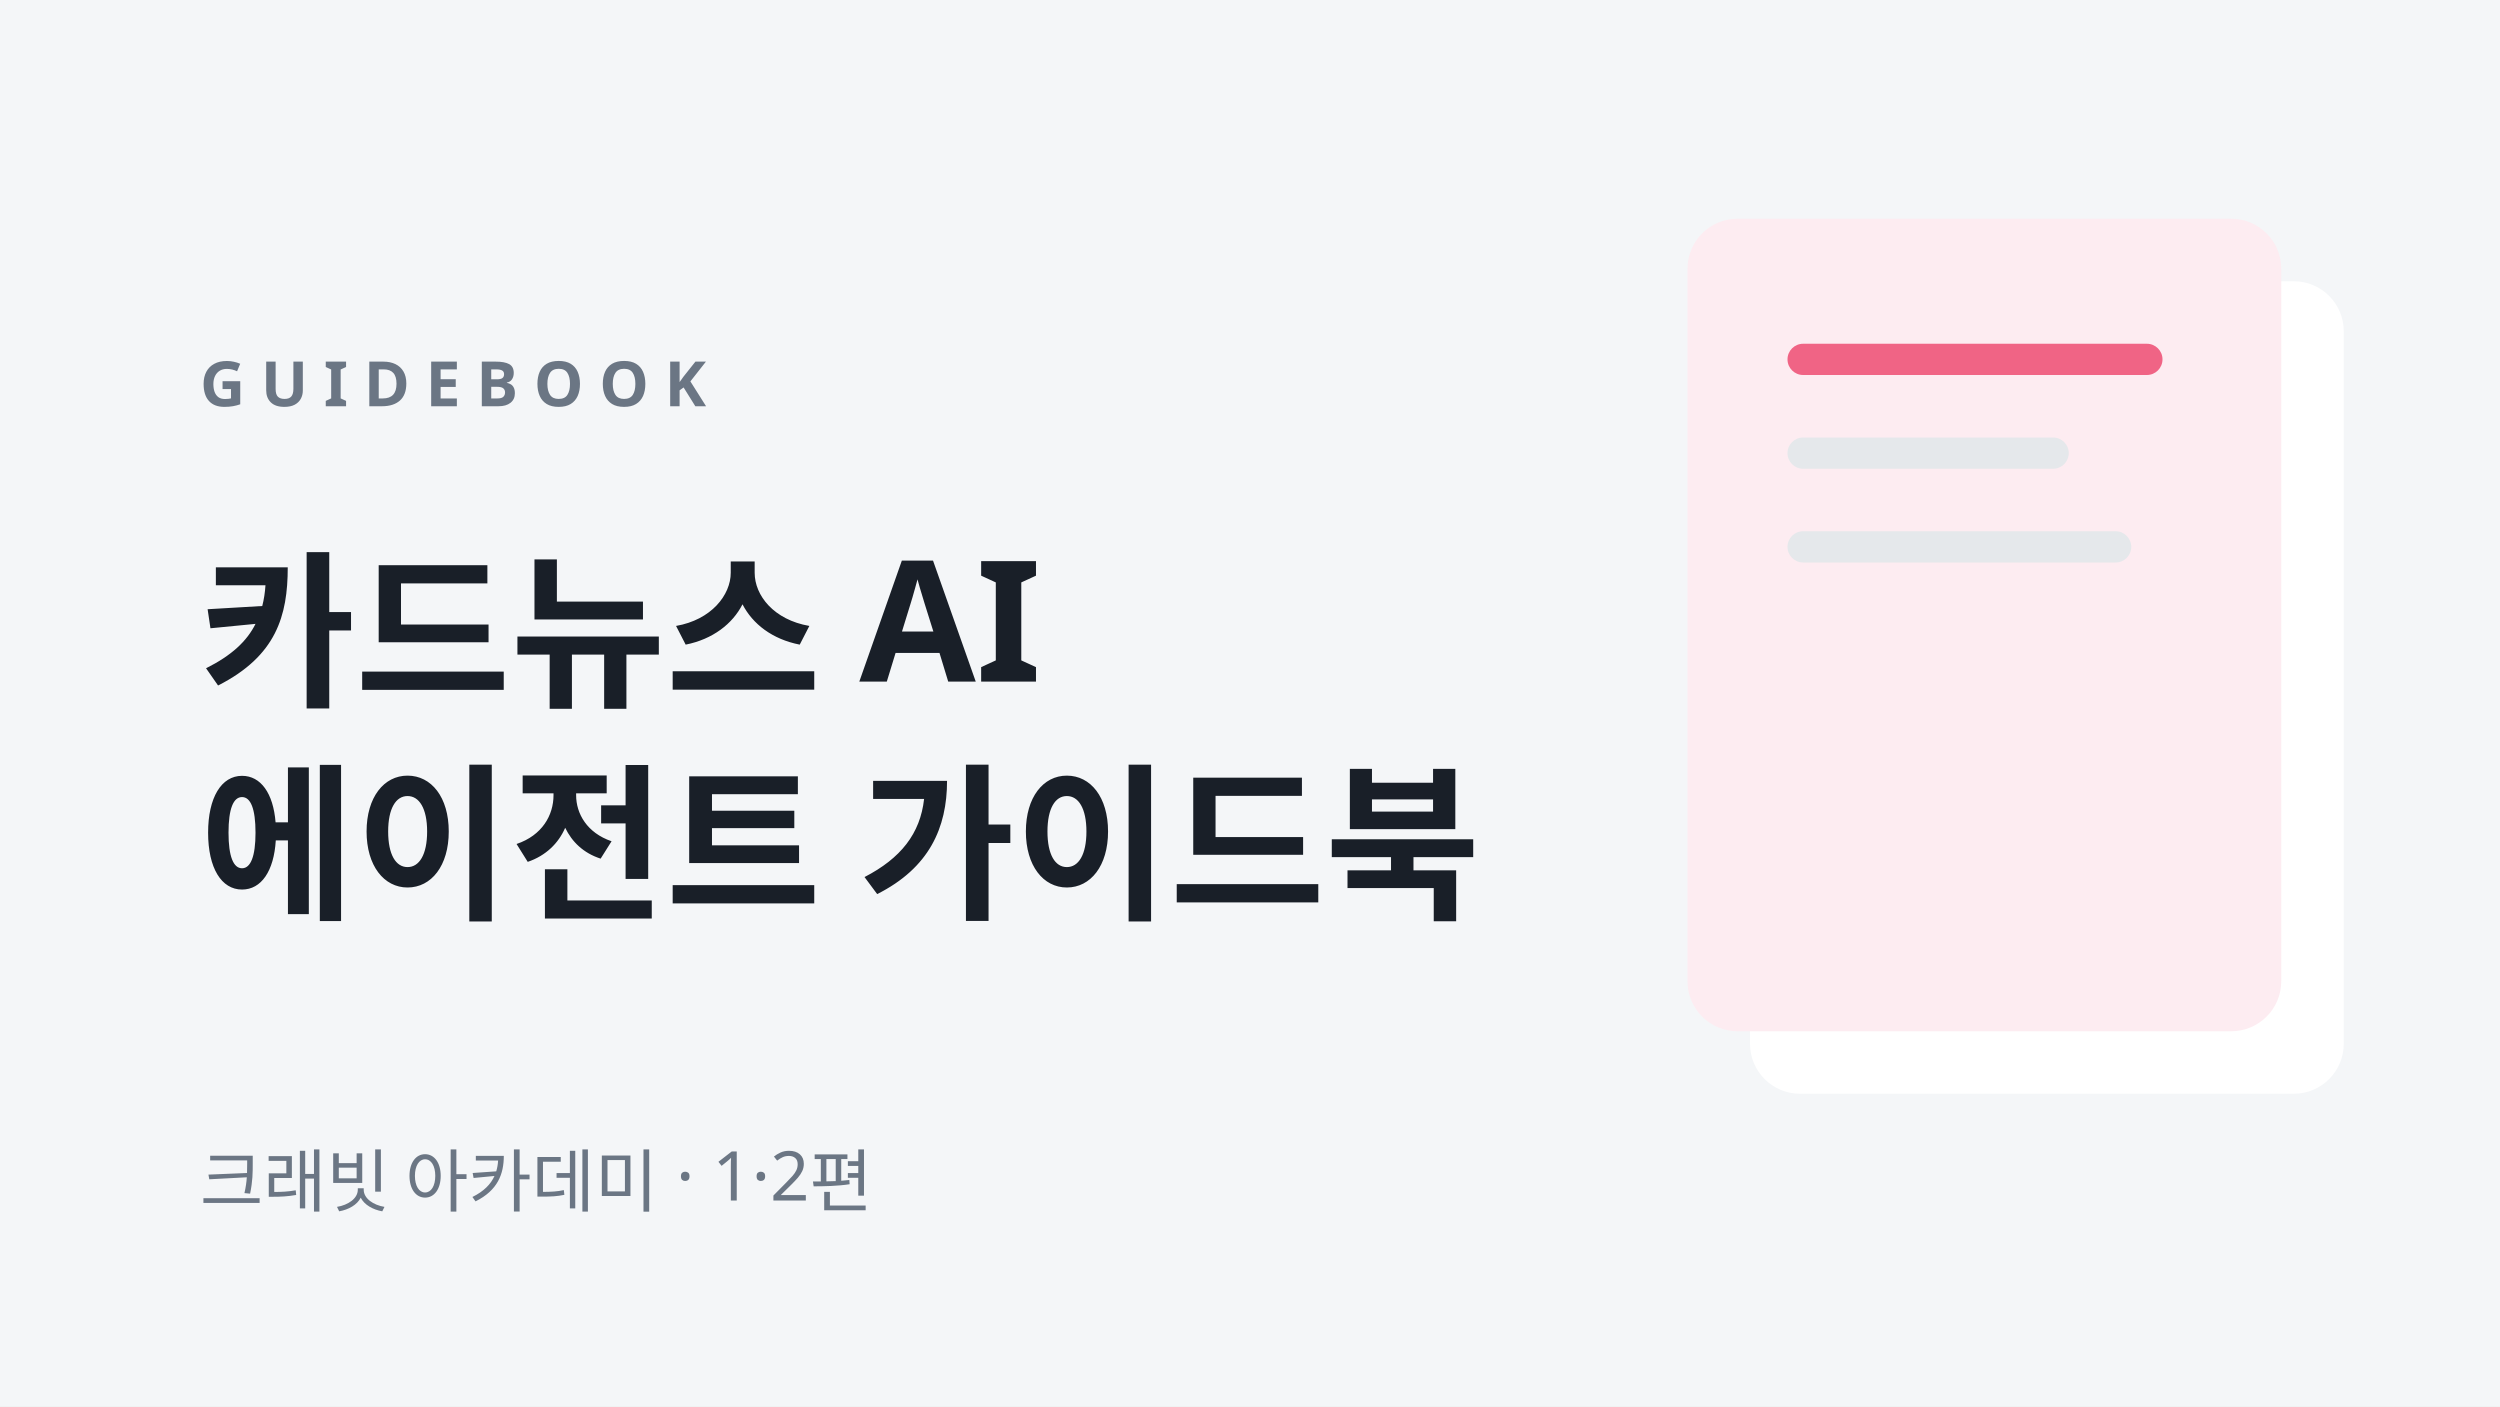
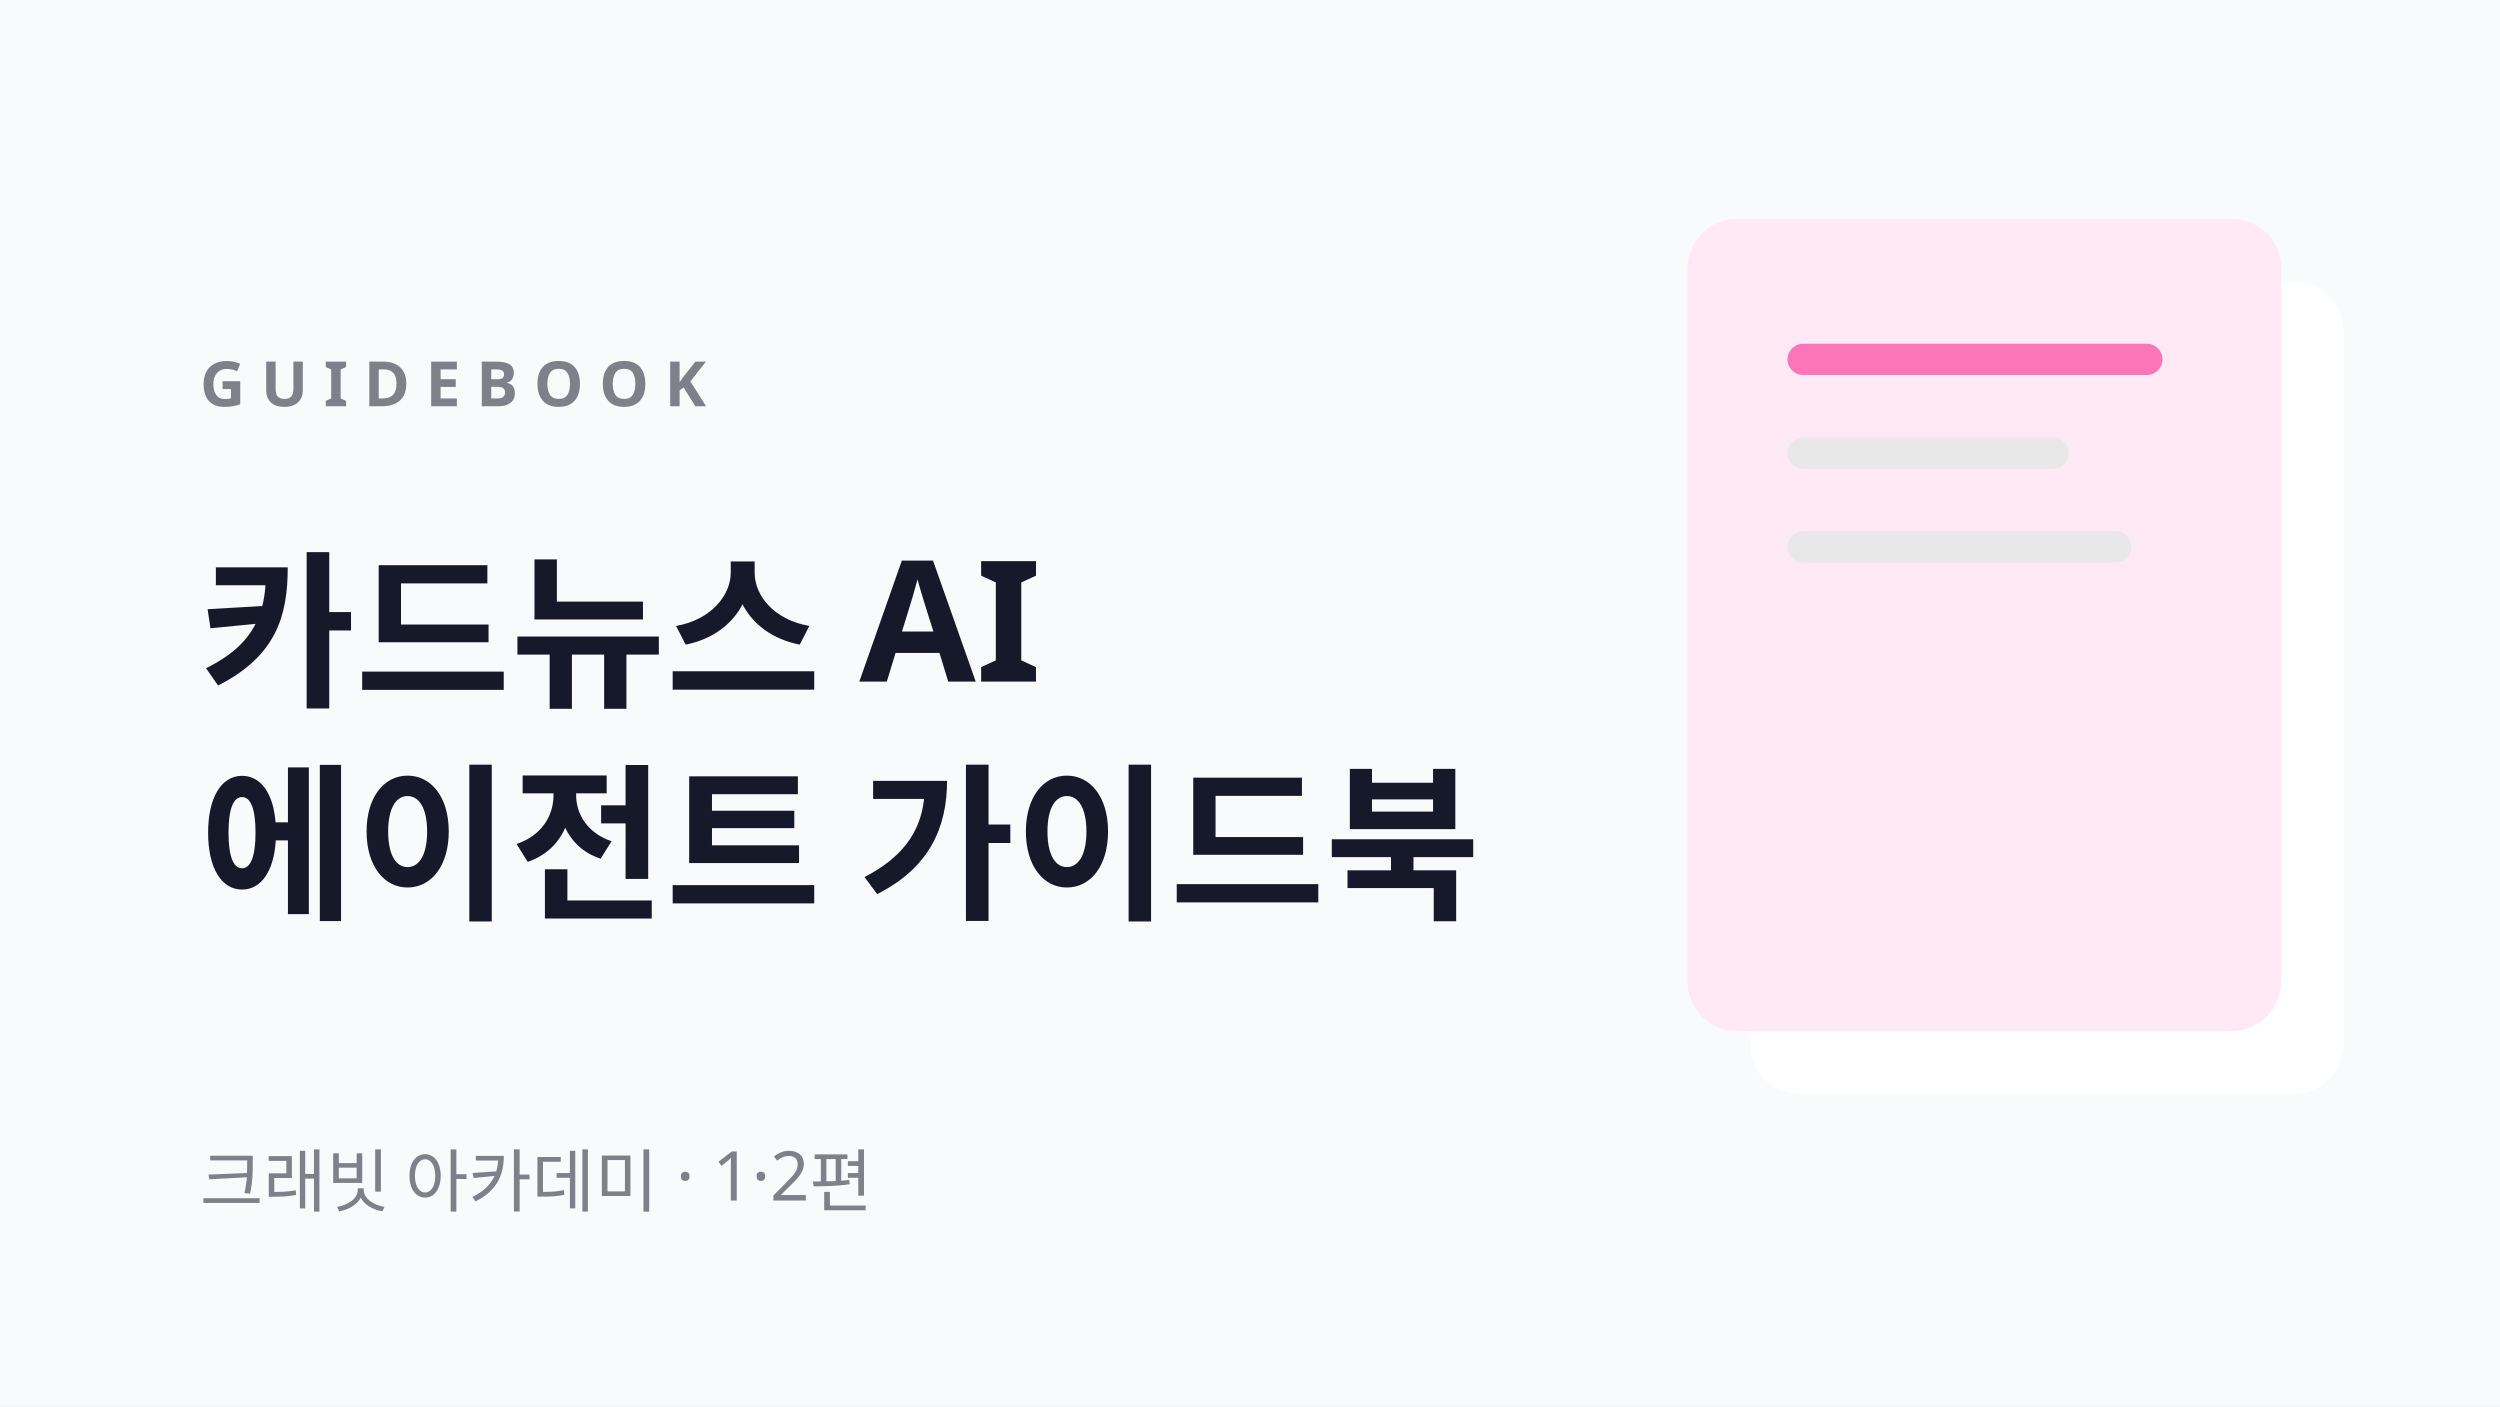
<svg xmlns="http://www.w3.org/2000/svg" viewBox="0 0 800 450" font-family="Pretendard, 'Apple SD Gothic Neo', 'Noto Sans KR', sans-serif">
-   <rect width="800" height="450" fill="#F4F6F8" />
+   <rect width="800" height="450" fill="#F9FAFC" />
  <rect x="560" y="90" width="190" height="260" rx="16" fill="#FFFFFF" />
-   <rect x="540" y="70" width="190" height="260" rx="16" fill="#FDECF1" />
-   <rect x="572" y="110" width="120" height="10" rx="5" fill="#F06485" />
-   <rect x="572" y="140" width="90" height="10" rx="5" fill="#E5E8EB" />
-   <rect x="572" y="170" width="110" height="10" rx="5" fill="#E5E8EB" />
-   <text x="64" y="130" font-size="20" letter-spacing="5" fill="#6B7684" font-weight="600">GUIDEBOOK</text>
-   <text x="64" y="222" font-size="54" fill="#191F28" font-weight="700">카드뉴스 AI</text>
-   <text x="64" y="290" font-size="54" fill="#191F28" font-weight="700">에이전트 가이드북</text>
-   <text x="64" y="386" font-size="22" fill="#6B7684" font-weight="500">크래빗 아카데미 · 1·2편</text>
+   <rect x="540" y="70" width="190" height="260" rx="16" fill="#FEE9F4" />
+   <rect x="572" y="110" width="120" height="10" rx="5" fill="#FB75BB" />
+   <rect x="572" y="140" width="90" height="10" rx="5" fill="#E8E8E8" />
+   <rect x="572" y="170" width="110" height="10" rx="5" fill="#E8E8E8" />
+   <text x="64" y="130" font-size="20" letter-spacing="5" fill="#7F808A" font-weight="600">GUIDEBOOK</text>
+   <text x="64" y="222" font-size="54" fill="#16192A" font-weight="700">카드뉴스 AI</text>
+   <text x="64" y="290" font-size="54" fill="#16192A" font-weight="700">에이전트 가이드북</text>
+   <text x="64" y="386" font-size="22" fill="#7F808A" font-weight="500">크래빗 아카데미 · 1·2편</text>
</svg>
